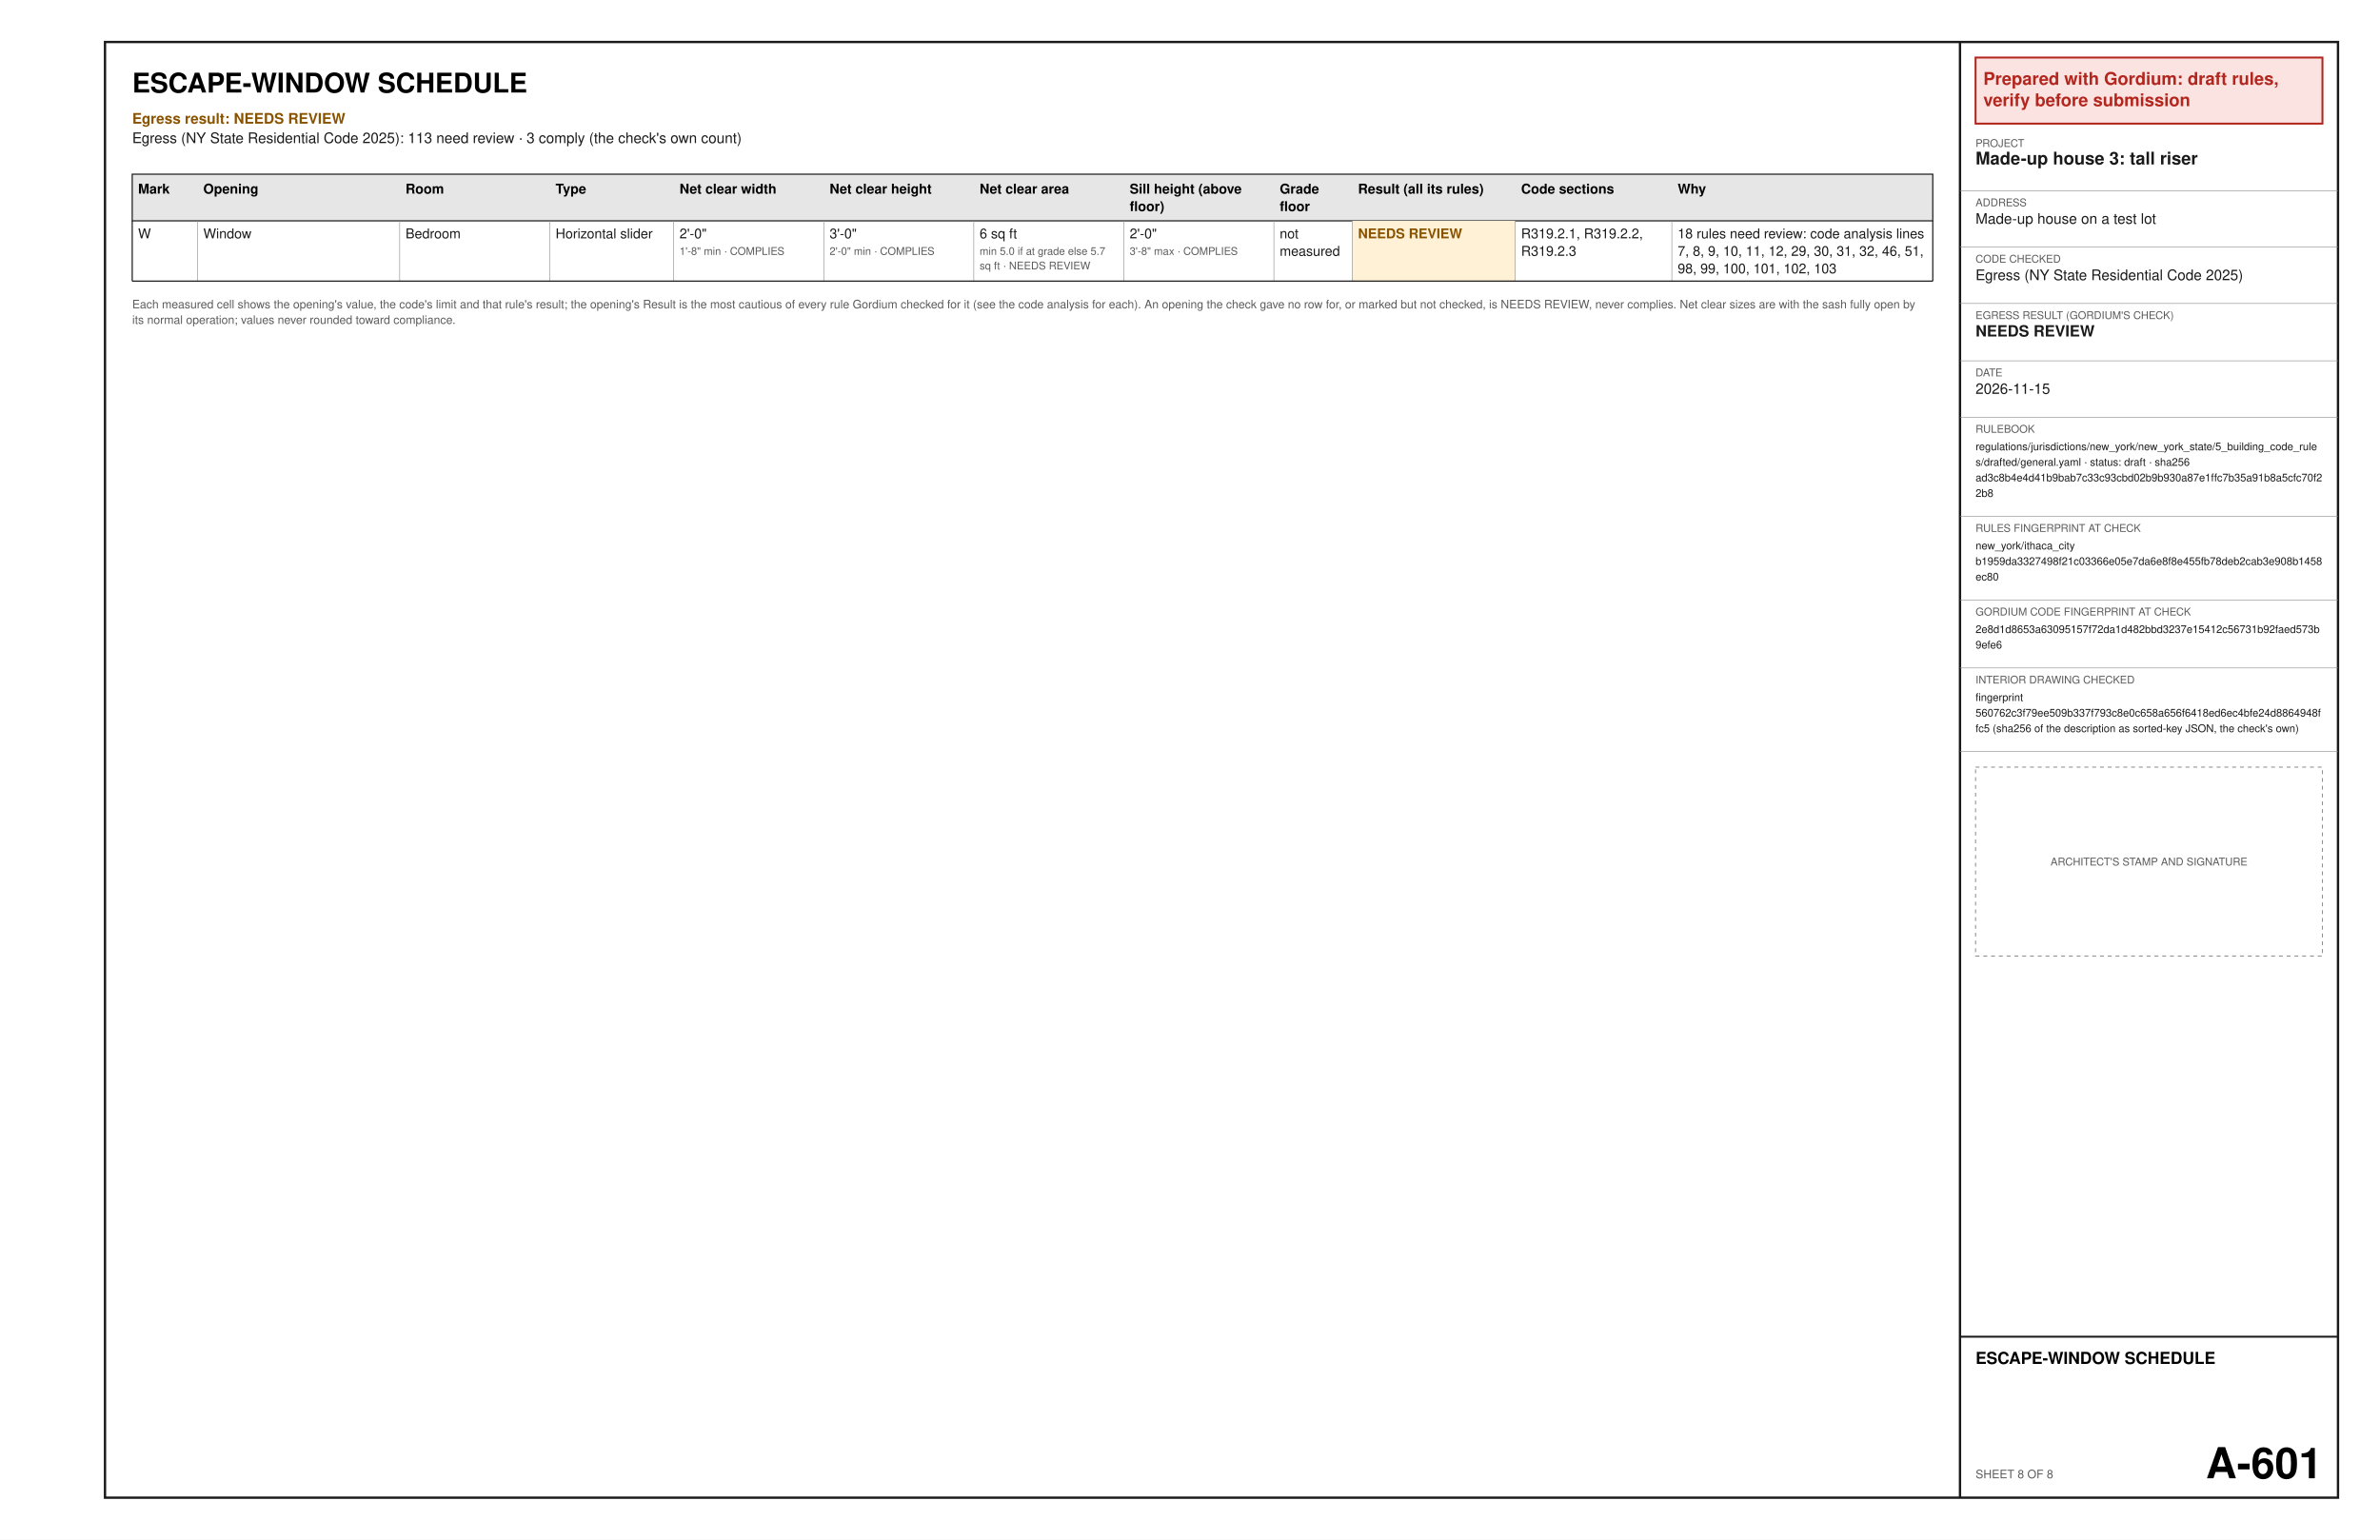
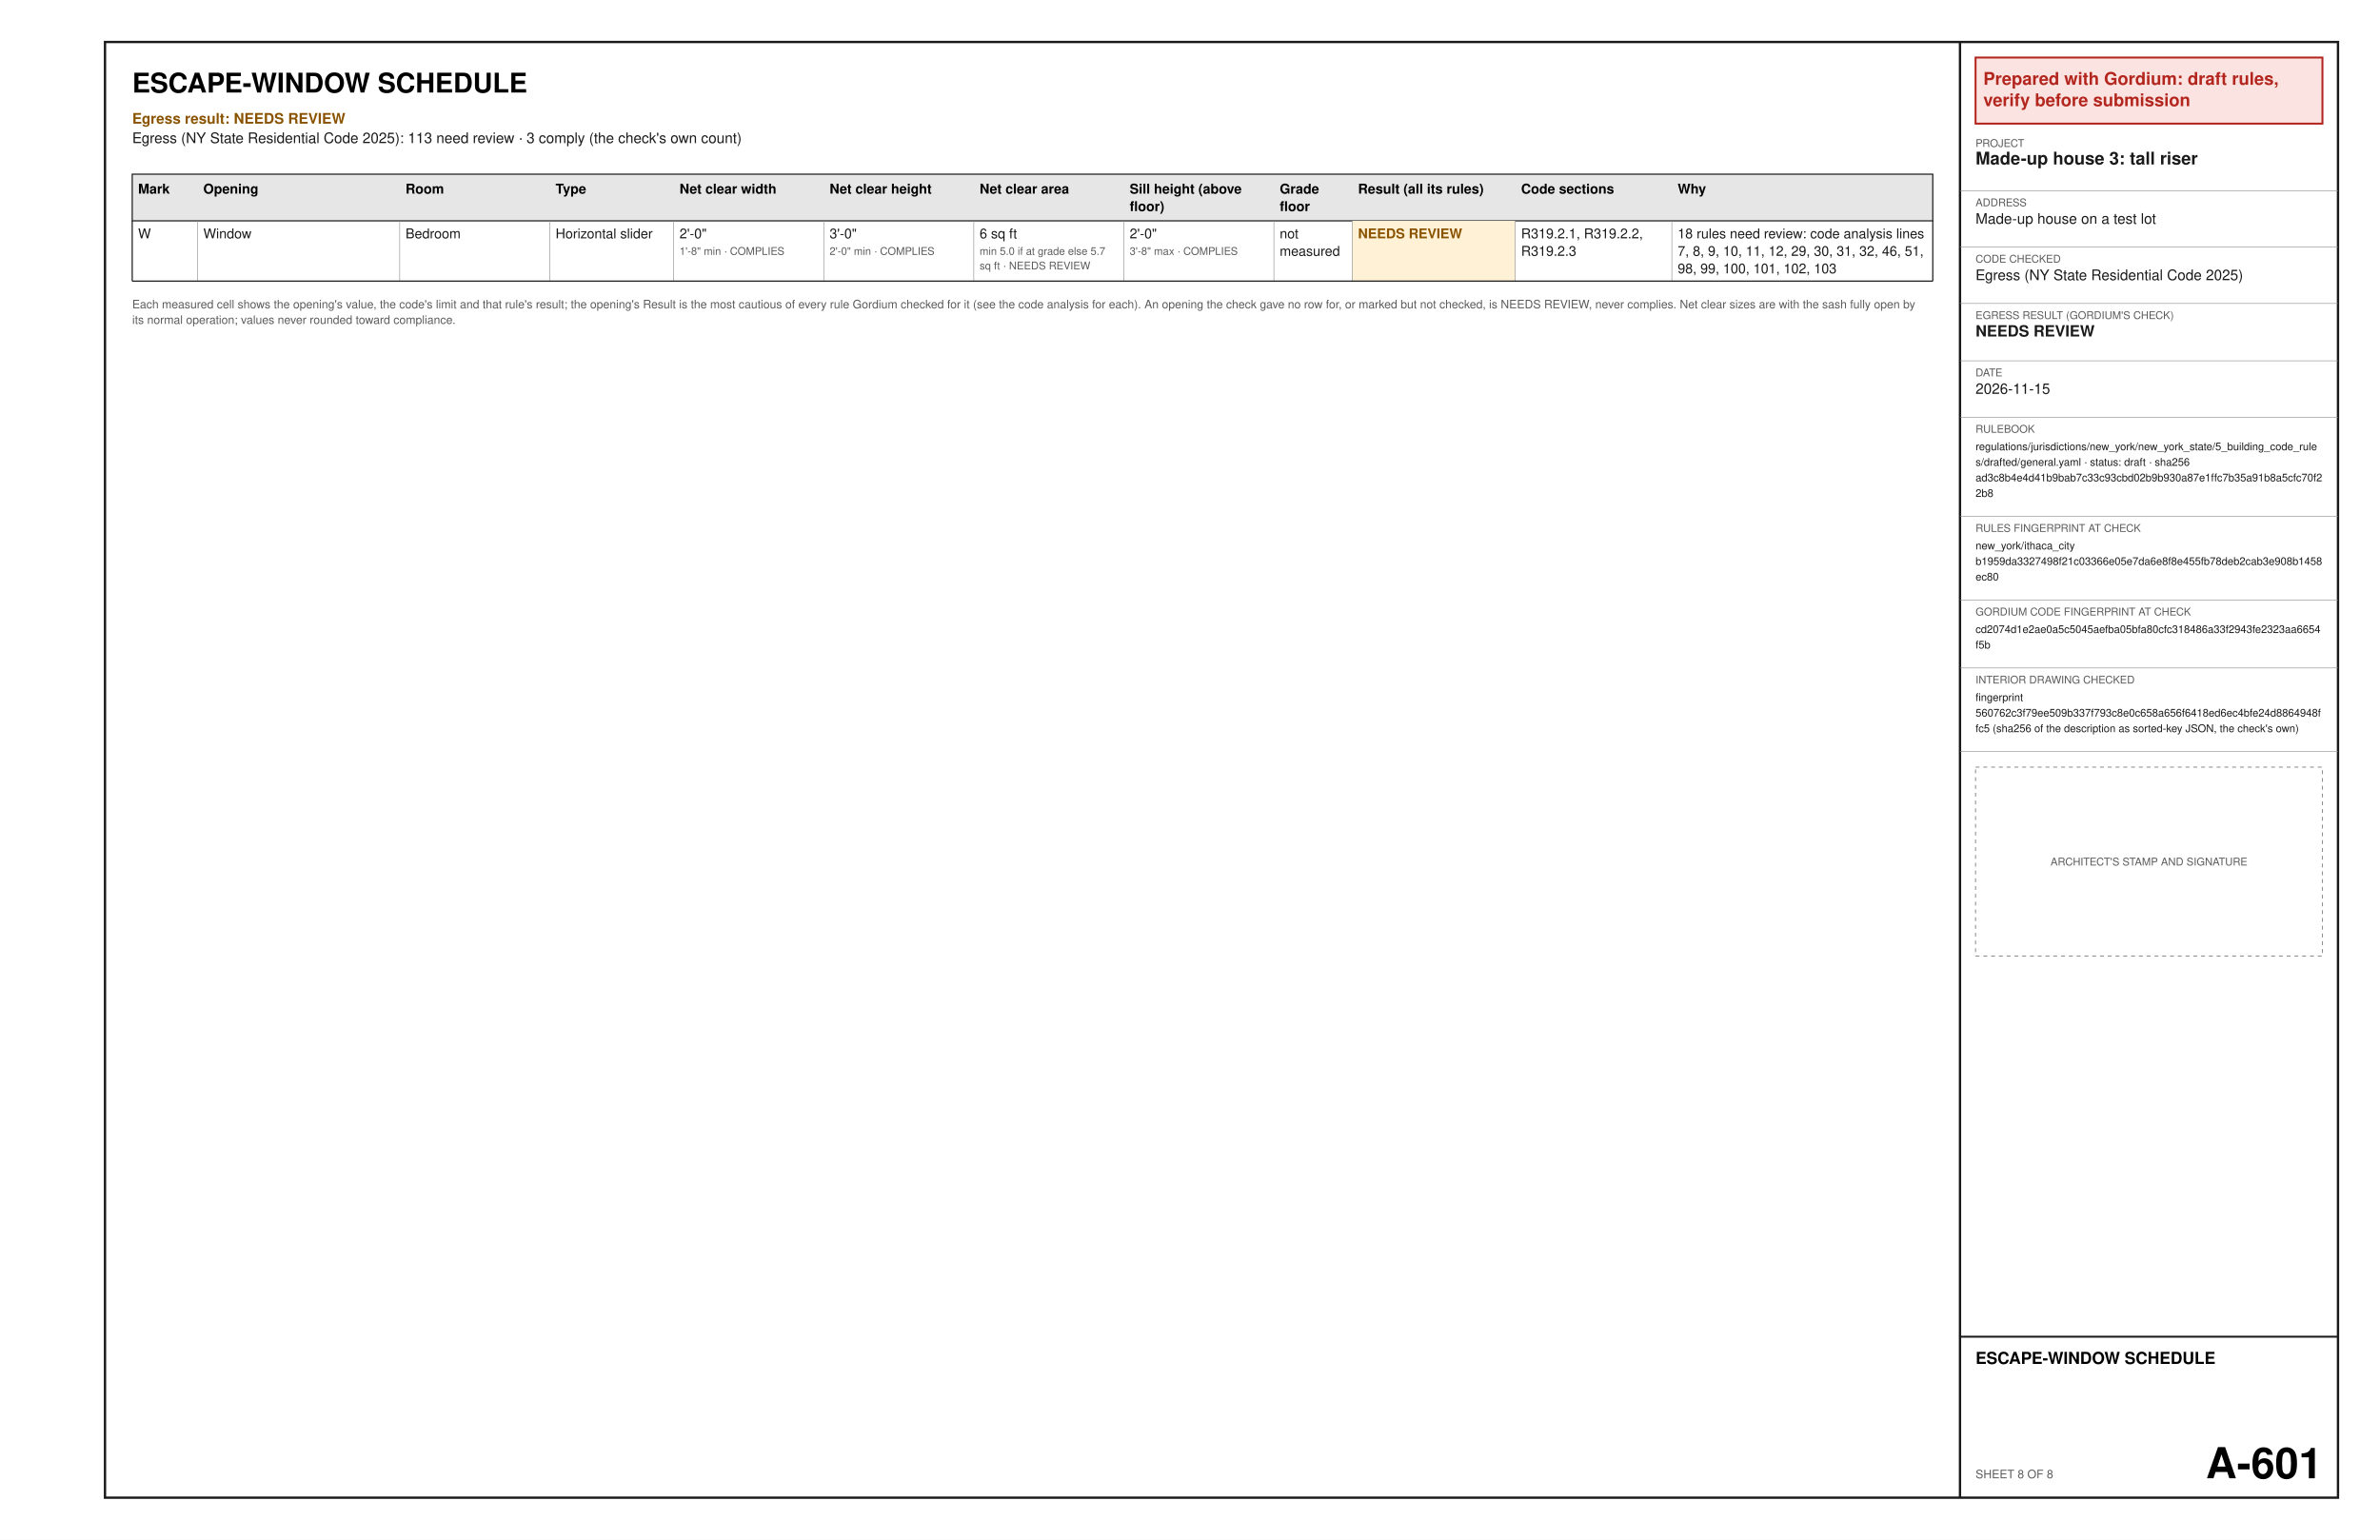
<svg xmlns="http://www.w3.org/2000/svg" width="17in" height="11in" viewBox="0 0 1224 792" font-family="Helvetica, Arial, sans-serif">
  <rect x="0" y="0" width="1224" height="792" fill="#ffffff" />
  <text x="68" y="47.6" font-size="14" font-weight="bold" text-anchor="start" fill="#000000" xml:space="preserve">ESCAPE-WINDOW SCHEDULE</text>
  <text x="68" y="63.6" font-size="7.5" font-weight="bold" text-anchor="start" fill="#8a5300" xml:space="preserve">Egress result: NEEDS REVIEW</text>
  <text x="68" y="73.6" font-size="7.5" text-anchor="start" fill="#1a1a1a" xml:space="preserve">Egress (NY State Residential Code 2025): 113 need review · 3 comply (the check's own count)</text>
  <polygon points="68,89.6 994,89.6 994,113.6 68,113.6" fill="#e6e6e6" stroke="#1a1a1a" stroke-width="0.6" />
  <text x="71" y="99.6" font-size="7" font-weight="bold" text-anchor="start" fill="#000000" xml:space="preserve">Mark</text>
  <text x="104.55" y="99.6" font-size="7" font-weight="bold" text-anchor="start" fill="#000000" xml:space="preserve">Opening</text>
  <text x="208.56" y="99.6" font-size="7" font-weight="bold" text-anchor="start" fill="#000000" xml:space="preserve">Room</text>
  <text x="285.72" y="99.6" font-size="7" font-weight="bold" text-anchor="start" fill="#000000" xml:space="preserve">Type</text>
  <text x="349.47" y="99.6" font-size="7" font-weight="bold" text-anchor="start" fill="#000000" xml:space="preserve">Net clear width</text>
  <text x="426.64" y="99.6" font-size="7" font-weight="bold" text-anchor="start" fill="#000000" xml:space="preserve">Net clear height</text>
  <text x="503.8" y="99.6" font-size="7" font-weight="bold" text-anchor="start" fill="#000000" xml:space="preserve">Net clear area</text>
  <text x="580.97" y="99.6" font-size="7" font-weight="bold" text-anchor="start" fill="#000000" xml:space="preserve">Sill height (above</text>
  <text x="580.97" y="108.6" font-size="7" font-weight="bold" text-anchor="start" fill="#000000" xml:space="preserve">floor)</text>
  <text x="658.14" y="99.6" font-size="7" font-weight="bold" text-anchor="start" fill="#000000" xml:space="preserve">Grade</text>
  <text x="658.14" y="108.6" font-size="7" font-weight="bold" text-anchor="start" fill="#000000" xml:space="preserve">floor</text>
  <text x="698.4" y="99.6" font-size="7" font-weight="bold" text-anchor="start" fill="#000000" xml:space="preserve">Result (all its rules)</text>
  <text x="782.28" y="99.6" font-size="7" font-weight="bold" text-anchor="start" fill="#000000" xml:space="preserve">Code sections</text>
  <text x="862.8" y="99.6" font-size="7" font-weight="bold" text-anchor="start" fill="#000000" xml:space="preserve">Why</text>
  <text x="71" y="122.6" font-size="7" text-anchor="start" fill="#1a1a1a" xml:space="preserve">W</text>
  <text x="104.55" y="122.6" font-size="7" text-anchor="start" fill="#1a1a1a" xml:space="preserve">Window</text>
  <text x="208.56" y="122.6" font-size="7" text-anchor="start" fill="#1a1a1a" xml:space="preserve">Bedroom</text>
  <text x="285.72" y="122.6" font-size="7" text-anchor="start" fill="#1a1a1a" xml:space="preserve">Horizontal slider</text>
  <text x="349.47" y="122.6" font-size="7" text-anchor="start" fill="#1a1a1a" xml:space="preserve">2'-0"</text>
  <text x="349.47" y="131.1" font-size="5.5" text-anchor="start" fill="#5a5a5a" xml:space="preserve">1'-8" min · COMPLIES</text>
  <text x="426.64" y="122.6" font-size="7" text-anchor="start" fill="#1a1a1a" xml:space="preserve">3'-0"</text>
  <text x="426.64" y="131.1" font-size="5.5" text-anchor="start" fill="#5a5a5a" xml:space="preserve">2'-0" min · COMPLIES</text>
  <text x="503.8" y="122.6" font-size="7" text-anchor="start" fill="#1a1a1a" xml:space="preserve">6 sq ft</text>
  <text x="503.8" y="131.1" font-size="5.5" text-anchor="start" fill="#5a5a5a" xml:space="preserve">min 5.0 if at grade else 5.7</text>
  <text x="503.8" y="138.6" font-size="5.5" text-anchor="start" fill="#5a5a5a" xml:space="preserve">sq ft · NEEDS REVIEW</text>
  <text x="580.97" y="122.6" font-size="7" text-anchor="start" fill="#1a1a1a" xml:space="preserve">2'-0"</text>
  <text x="580.97" y="131.1" font-size="5.5" text-anchor="start" fill="#5a5a5a" xml:space="preserve">3'-8" max · COMPLIES</text>
  <text x="658.14" y="122.6" font-size="7" text-anchor="start" fill="#1a1a1a" xml:space="preserve">not</text>
  <text x="658.14" y="131.6" font-size="7" text-anchor="start" fill="#1a1a1a" xml:space="preserve">measured</text>
  <polygon points="695.4,113.6 779.28,113.6 779.28,144.6 695.4,144.6" fill="#fff1d6" />
  <text x="698.4" y="122.6" font-size="7" font-weight="bold" text-anchor="start" fill="#8a5300" xml:space="preserve">NEEDS REVIEW</text>
  <text x="782.28" y="122.6" font-size="7" text-anchor="start" fill="#1a1a1a" xml:space="preserve">R319.2.1, R319.2.2,</text>
  <text x="782.28" y="131.6" font-size="7" text-anchor="start" fill="#1a1a1a" xml:space="preserve">R319.2.3</text>
  <text x="862.8" y="122.6" font-size="7" text-anchor="start" fill="#1a1a1a" xml:space="preserve">18 rules need review: code analysis lines</text>
  <text x="862.8" y="131.6" font-size="7" text-anchor="start" fill="#1a1a1a" xml:space="preserve">7, 8, 9, 10, 11, 12, 29, 30, 31, 32, 46, 51,</text>
  <text x="862.8" y="140.6" font-size="7" text-anchor="start" fill="#1a1a1a" xml:space="preserve">98, 99, 100, 101, 102, 103</text>
  <line x1="68" y1="144.6" x2="994" y2="144.6" stroke="#8c8c8c" stroke-width="0.3" />
  <line x1="101.55" y1="113.6" x2="101.55" y2="144.6" stroke="#8c8c8c" stroke-width="0.3" />
  <line x1="205.56" y1="113.6" x2="205.56" y2="144.6" stroke="#8c8c8c" stroke-width="0.3" />
  <line x1="282.72" y1="113.6" x2="282.72" y2="144.6" stroke="#8c8c8c" stroke-width="0.3" />
  <line x1="346.47" y1="113.6" x2="346.47" y2="144.6" stroke="#8c8c8c" stroke-width="0.3" />
  <line x1="423.64" y1="113.6" x2="423.64" y2="144.6" stroke="#8c8c8c" stroke-width="0.3" />
  <line x1="500.8" y1="113.6" x2="500.8" y2="144.6" stroke="#8c8c8c" stroke-width="0.3" />
  <line x1="577.97" y1="113.6" x2="577.97" y2="144.6" stroke="#8c8c8c" stroke-width="0.3" />
  <line x1="655.14" y1="113.6" x2="655.14" y2="144.6" stroke="#8c8c8c" stroke-width="0.3" />
  <line x1="695.4" y1="113.6" x2="695.4" y2="144.6" stroke="#8c8c8c" stroke-width="0.3" />
  <line x1="779.28" y1="113.6" x2="779.28" y2="144.6" stroke="#8c8c8c" stroke-width="0.3" />
  <line x1="859.8" y1="113.6" x2="859.8" y2="144.6" stroke="#8c8c8c" stroke-width="0.3" />
  <line x1="68" y1="113.6" x2="68" y2="144.6" stroke="#1a1a1a" stroke-width="0.6" />
  <line x1="994" y1="113.6" x2="994" y2="144.6" stroke="#1a1a1a" stroke-width="0.6" />
  <line x1="68" y1="144.6" x2="994" y2="144.6" stroke="#1a1a1a" stroke-width="0.6" />
  <text x="68" y="158.6" font-size="6" text-anchor="start" fill="#5a5a5a" xml:space="preserve">Each measured cell shows the opening's value, the code's limit and that rule's result; the opening's Result is the most cautious of every rule Gordium checked for it (see the code analysis for each). An opening the check gave no row for, or marked but not checked, is NEEDS REVIEW, never complies. Net clear sizes are with the sash fully open by</text>
  <text x="68" y="166.6" font-size="6" text-anchor="start" fill="#5a5a5a" xml:space="preserve">its normal operation; values never rounded toward compliance.</text>
  <polygon points="54,21.6 1202.4,21.6 1202.4,770.4 54,770.4" fill="none" stroke="#1a1a1a" stroke-width="1.2" />
  <line x1="1008" y1="21.6" x2="1008" y2="770.4" stroke="#1a1a1a" stroke-width="1.2" />
  <polygon points="1016,29.6 1194.4,29.6 1194.4,63.6 1016,63.6" fill="#fbe3e1" stroke="#b3261e" stroke-width="1" />
  <text x="1020" y="43.6" font-size="9" font-weight="bold" text-anchor="start" fill="#b3261e" xml:space="preserve">Prepared with Gordium: draft rules,</text>
  <text x="1020" y="54.6" font-size="9" font-weight="bold" text-anchor="start" fill="#b3261e" xml:space="preserve">verify before submission</text>
  <text x="1016" y="75.6" font-size="5.5" text-anchor="start" fill="#5a5a5a" xml:space="preserve">PROJECT</text>
  <text x="1016" y="84.6" font-size="9" font-weight="bold" text-anchor="start" fill="#1a1a1a" xml:space="preserve">Made-up house 3: tall riser</text>
  <line x1="1008" y1="98.1" x2="1202.4" y2="98.1" stroke="#8c8c8c" stroke-width="0.3" />
  <text x="1016" y="106.1" font-size="5.5" text-anchor="start" fill="#5a5a5a" xml:space="preserve">ADDRESS</text>
  <text x="1016" y="115.1" font-size="7.5" text-anchor="start" fill="#1a1a1a" xml:space="preserve">Made-up house on a test lot</text>
  <line x1="1008" y1="127.1" x2="1202.4" y2="127.1" stroke="#8c8c8c" stroke-width="0.3" />
  <text x="1016" y="135.1" font-size="5.5" text-anchor="start" fill="#5a5a5a" xml:space="preserve">CODE CHECKED</text>
  <text x="1016" y="144.1" font-size="7.5" text-anchor="start" fill="#1a1a1a" xml:space="preserve">Egress (NY State Residential Code 2025)</text>
  <line x1="1008" y1="156.1" x2="1202.4" y2="156.1" stroke="#8c8c8c" stroke-width="0.3" />
  <text x="1016" y="164.1" font-size="5.5" text-anchor="start" fill="#5a5a5a" xml:space="preserve">EGRESS RESULT (GORDIUM'S CHECK)</text>
  <text x="1016" y="173.1" font-size="8" font-weight="bold" text-anchor="start" fill="#1a1a1a" xml:space="preserve">NEEDS REVIEW</text>
  <line x1="1008" y1="185.6" x2="1202.4" y2="185.6" stroke="#8c8c8c" stroke-width="0.3" />
  <text x="1016" y="193.6" font-size="5.5" text-anchor="start" fill="#5a5a5a" xml:space="preserve">DATE</text>
  <text x="1016" y="202.6" font-size="7.5" text-anchor="start" fill="#1a1a1a" xml:space="preserve">2026-11-15</text>
  <line x1="1008" y1="214.6" x2="1202.4" y2="214.6" stroke="#8c8c8c" stroke-width="0.3" />
  <text x="1016" y="222.6" font-size="5.5" text-anchor="start" fill="#5a5a5a" xml:space="preserve">RULEBOOK</text>
  <text x="1016" y="231.6" font-size="5.5" text-anchor="start" fill="#1a1a1a" xml:space="preserve">regulations/jurisdictions/new_york/new_york_state/5_building_code_rule</text>
  <text x="1016" y="239.6" font-size="5.5" text-anchor="start" fill="#1a1a1a" xml:space="preserve">s/drafted/general.yaml · status: draft · sha256</text>
  <text x="1016" y="247.6" font-size="5.5" text-anchor="start" fill="#1a1a1a" xml:space="preserve">ad3c8b4e4d41b9bab7c33c93cbd02b9b930a87e1ffc7b35a91b8a5cfc70f2</text>
  <text x="1016" y="255.6" font-size="5.5" text-anchor="start" fill="#1a1a1a" xml:space="preserve">2b8</text>
  <line x1="1008" y1="265.6" x2="1202.4" y2="265.6" stroke="#8c8c8c" stroke-width="0.3" />
  <text x="1016" y="273.6" font-size="5.5" text-anchor="start" fill="#5a5a5a" xml:space="preserve">RULES FINGERPRINT AT CHECK</text>
  <text x="1016" y="282.6" font-size="5.5" text-anchor="start" fill="#1a1a1a" xml:space="preserve">new_york/ithaca_city</text>
  <text x="1016" y="290.6" font-size="5.5" text-anchor="start" fill="#1a1a1a" xml:space="preserve">b1959da3327498f21c03366e05e7da6e8f8e455fb78deb2cab3e908b1458</text>
  <text x="1016" y="298.6" font-size="5.5" text-anchor="start" fill="#1a1a1a" xml:space="preserve">ec80</text>
  <line x1="1008" y1="308.6" x2="1202.4" y2="308.6" stroke="#8c8c8c" stroke-width="0.3" />
  <text x="1016" y="316.6" font-size="5.5" text-anchor="start" fill="#5a5a5a" xml:space="preserve">GORDIUM CODE FINGERPRINT AT CHECK</text>
-   <text x="1016" y="325.6" font-size="5.5" text-anchor="start" fill="#1a1a1a" xml:space="preserve">2e8d1d8653a63095157f72da1d482bbd3237e15412c56731b92faed573b</text>
-   <text x="1016" y="333.6" font-size="5.5" text-anchor="start" fill="#1a1a1a" xml:space="preserve">9efe6</text>
+   <text x="1016" y="325.6" font-size="5.5" text-anchor="start" fill="#1a1a1a" xml:space="preserve">cd2074d1e2ae0a5c5045aefba05bfa80cfc318486a33f2943fe2323aa6654</text>
+   <text x="1016" y="333.6" font-size="5.5" text-anchor="start" fill="#1a1a1a" xml:space="preserve">f5b</text>
  <line x1="1008" y1="343.6" x2="1202.4" y2="343.6" stroke="#8c8c8c" stroke-width="0.3" />
  <text x="1016" y="351.6" font-size="5.5" text-anchor="start" fill="#5a5a5a" xml:space="preserve">INTERIOR DRAWING CHECKED</text>
  <text x="1016" y="360.6" font-size="5.5" text-anchor="start" fill="#1a1a1a" xml:space="preserve">fingerprint</text>
  <text x="1016" y="368.6" font-size="5.5" text-anchor="start" fill="#1a1a1a" xml:space="preserve">560762c3f79ee509b337f793c8e0c658a656f6418ed6ec4bfe24d8864948f</text>
  <text x="1016" y="376.6" font-size="5.5" text-anchor="start" fill="#1a1a1a" xml:space="preserve">fc5 (sha256 of the description as sorted-key JSON, the check's own)</text>
  <line x1="1008" y1="386.6" x2="1202.4" y2="386.6" stroke="#8c8c8c" stroke-width="0.3" />
  <polygon points="1016,394.6 1194.4,394.6 1194.4,491.8 1016,491.8" fill="none" stroke="#8c8c8c" stroke-width="0.5" stroke-dasharray="2 2" />
  <text x="1105.2" y="445.2" font-size="5.5" text-anchor="middle" fill="#5a5a5a" xml:space="preserve">ARCHITECT'S STAMP AND SIGNATURE</text>
  <line x1="1008" y1="687.6" x2="1202.4" y2="687.6" stroke="#1a1a1a" stroke-width="1" />
  <text x="1016" y="701.6" font-size="8.5" font-weight="bold" text-anchor="start" fill="#000000" xml:space="preserve">ESCAPE-WINDOW SCHEDULE</text>
  <text x="1016" y="760.4" font-size="6" text-anchor="start" fill="#5a5a5a" xml:space="preserve">SHEET 8 OF 8</text>
  <text x="1194.4" y="760.4" font-size="22" font-weight="bold" text-anchor="end" fill="#000000" xml:space="preserve">A-601</text>
</svg>
